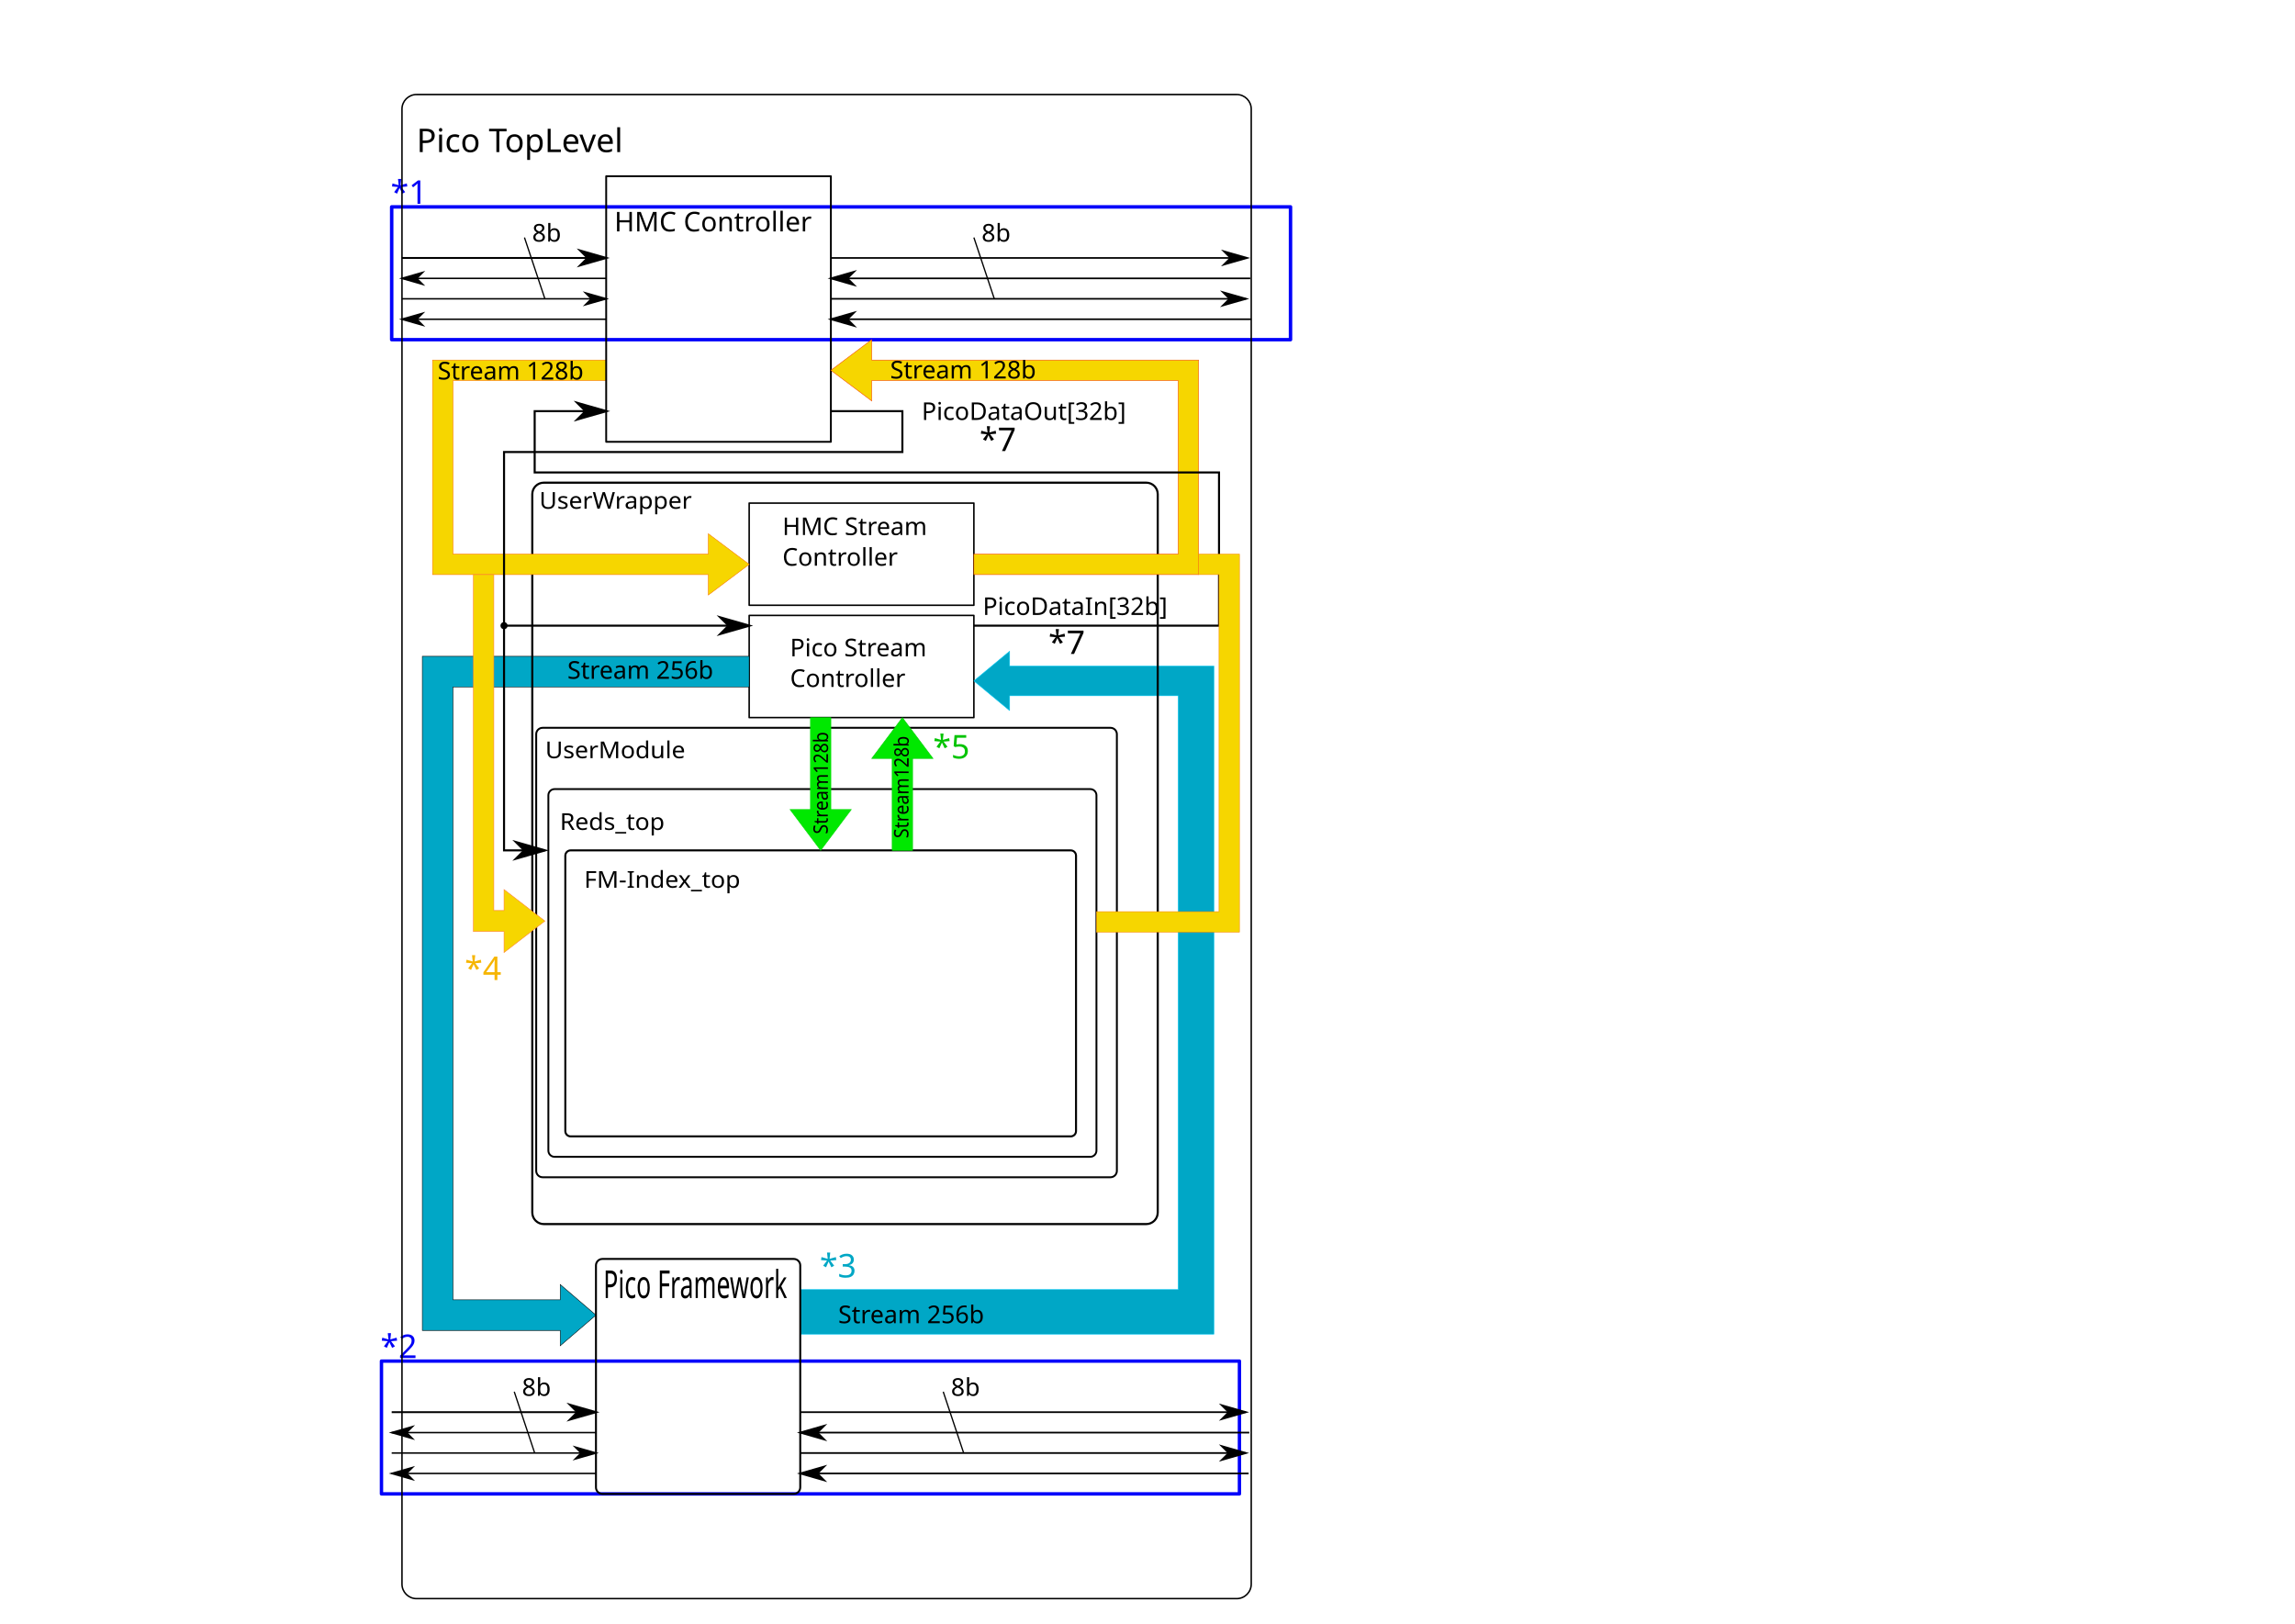
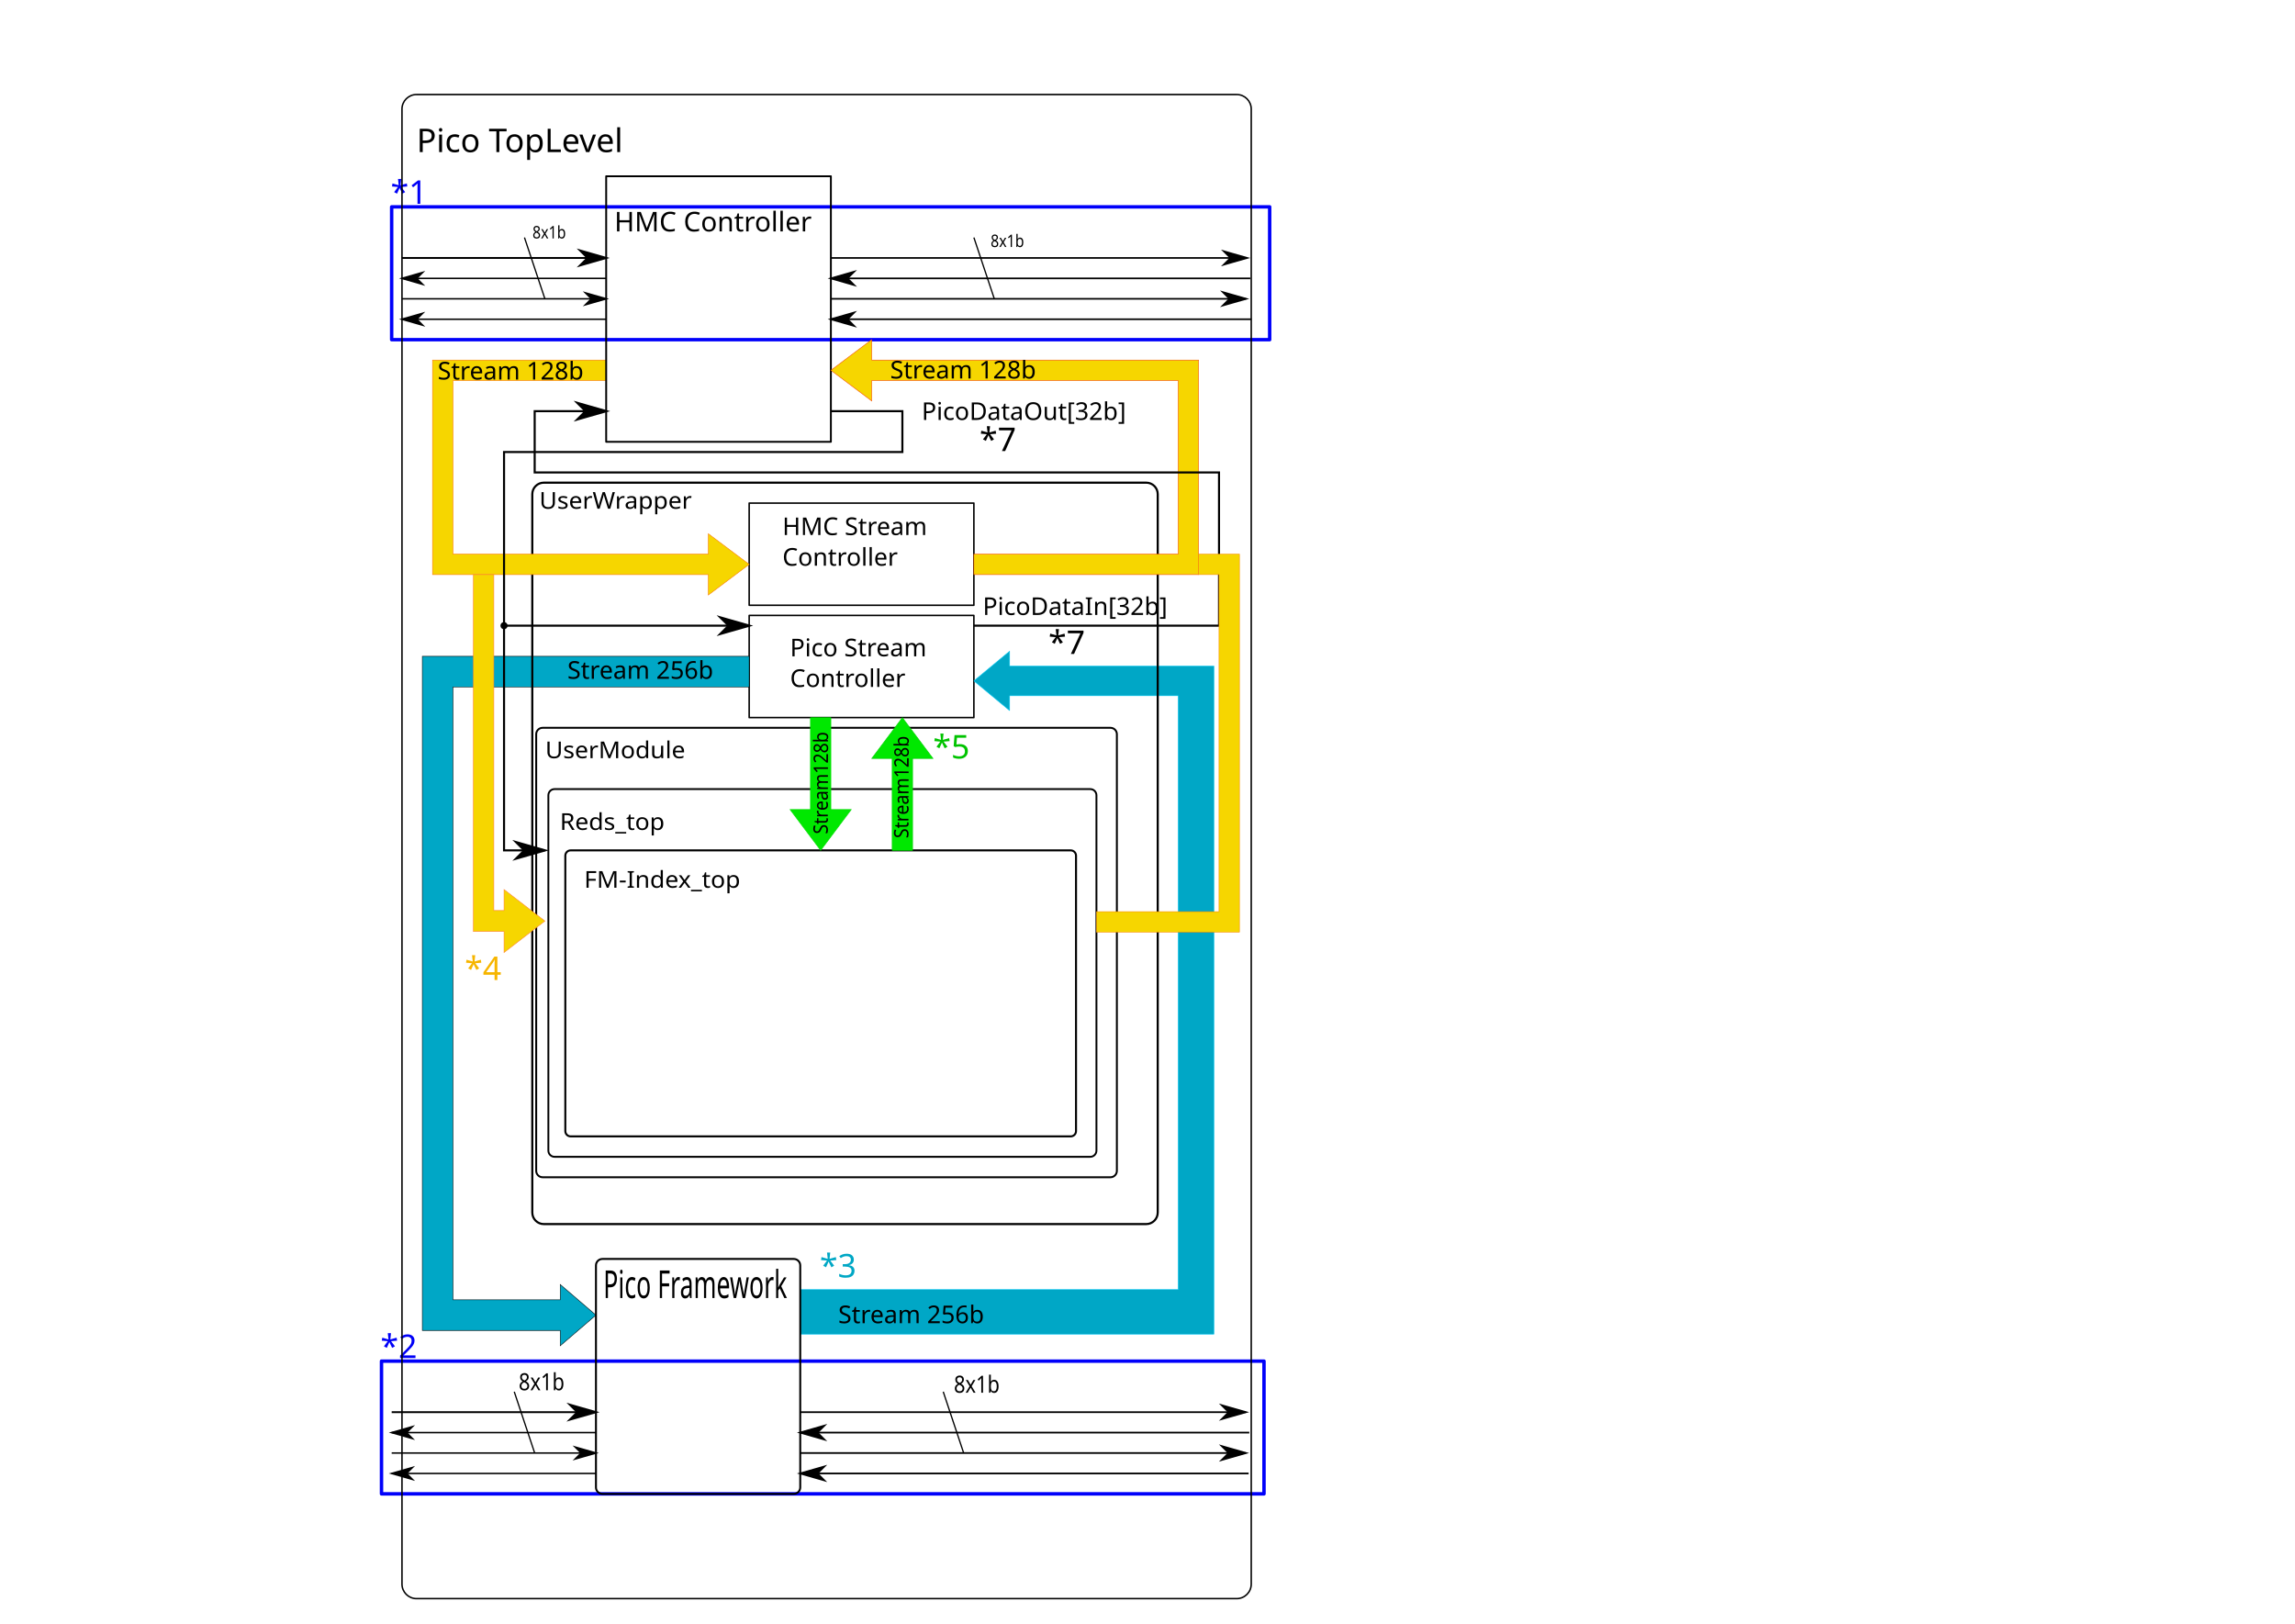
<svg xmlns="http://www.w3.org/2000/svg" width="1189mm" height="841mm" viewBox="0 0 1189 841" version="1.1" id="svg1185">
  <defs id="defs1179">
    <marker orient="auto" refY="0.0" refX="0.0" id="marker16690" style="overflow:visible;">
      <path id="path16688" d="M 0.0,0.0 L 5.0,-5.0 L -12.5,0.0 L 5.0,5.0 L 0.0,0.0 z " style="fill-rule:evenodd;stroke:#000000;stroke-width:1pt;stroke-opacity:1;fill:#000000;fill-opacity:1" transform="scale(0.8) rotate(180) translate(12.5,0)" />
    </marker>
    <marker style="overflow:visible;" id="marker5881" refX="0.0" refY="0.0" orient="auto">
      <path transform="scale(0.8) rotate(180) translate(12.5,0)" style="fill-rule:evenodd;stroke:#000000;stroke-width:1pt;stroke-opacity:1;fill:#000000;fill-opacity:1" d="M 0.0,0.0 L 5.0,-5.0 L -12.5,0.0 L 5.0,5.0 L 0.0,0.0 z " id="path5879" />
    </marker>
    <marker style="overflow:visible;" id="marker5238" refX="0.0" refY="0.0" orient="auto">
      <path transform="scale(0.8) rotate(180) translate(12.5,0)" style="fill-rule:evenodd;stroke:#000000;stroke-width:1pt;stroke-opacity:1;fill:#000000;fill-opacity:1" d="M 0.0,0.0 L 5.0,-5.0 L -12.5,0.0 L 5.0,5.0 L 0.0,0.0 z " id="path5236" />
    </marker>
    <marker orient="auto" refY="0.0" refX="0.0" id="marker10790" style="overflow:visible">
      <path id="path10788" d="M 0.0,0.0 L 5.0,-5.0 L -12.5,0.0 L 5.0,5.0 L 0.0,0.0 z " style="fill-rule:evenodd;stroke:#000000;stroke-width:1pt;stroke-opacity:1;fill:#000000;fill-opacity:1" transform="scale(0.8) translate(12.5,0)" />
    </marker>
    <marker orient="auto" refY="0.0" refX="0.0" id="Arrow1Lstart" style="overflow:visible">
      <path id="path2407" d="M 0.0,0.0 L 5.0,-5.0 L -12.5,0.0 L 5.0,5.0 L 0.0,0.0 z " style="fill-rule:evenodd;stroke:#000000;stroke-width:1pt;stroke-opacity:1;fill:#000000;fill-opacity:1" transform="scale(0.8) translate(12.5,0)" />
    </marker>
    <marker orient="auto" refY="0.0" refX="0.0" id="Arrow1Lend" style="overflow:visible;">
      <path id="path2410" d="M 0.0,0.0 L 5.0,-5.0 L -12.5,0.0 L 5.0,5.0 L 0.0,0.0 z " style="fill-rule:evenodd;stroke:#000000;stroke-width:1pt;stroke-opacity:1;fill:#000000;fill-opacity:1" transform="scale(0.8) rotate(180) translate(12.5,0)" />
    </marker>
    <marker orient="auto" refY="0" refX="0" id="Arrow1Lstart-6" style="overflow:visible">
      <path id="path2407-7" d="M 0,0 5,-5 -12.5,0 5,5 Z" style="fill:#000000;fill-opacity:1;fill-rule:evenodd;stroke:#000000;stroke-width:1pt;stroke-opacity:1" transform="matrix(0.8,0,0,0.8,10,0)" />
    </marker>
    <marker orient="auto" refY="0" refX="0" id="Arrow1Lend-5" style="overflow:visible">
      <path id="path2410-3" d="M 0,0 5,-5 -12.5,0 5,5 Z" style="fill:#000000;fill-opacity:1;fill-rule:evenodd;stroke:#000000;stroke-width:1pt;stroke-opacity:1" transform="matrix(-0.8,0,0,-0.8,-10,0)" />
    </marker>
    <marker orient="auto" refY="0" refX="0" id="Arrow1Lstart-6-5" style="overflow:visible">
      <path id="path2407-7-6" d="M 0,0 5,-5 -12.5,0 5,5 Z" style="fill:#000000;fill-opacity:1;fill-rule:evenodd;stroke:#000000;stroke-width:1pt;stroke-opacity:1" transform="matrix(0.8,0,0,0.8,10,0)" />
    </marker>
    <marker orient="auto" refY="0" refX="0" id="Arrow1Lend-5-2" style="overflow:visible">
      <path id="path2410-3-9" d="M 0,0 5,-5 -12.5,0 5,5 Z" style="fill:#000000;fill-opacity:1;fill-rule:evenodd;stroke:#000000;stroke-width:1pt;stroke-opacity:1" transform="matrix(-0.8,0,0,-0.8,-10,0)" />
    </marker>
    <marker orient="auto" refY="0" refX="0" id="Arrow1Lstart-1" style="overflow:visible">
      <path id="path2407-2" d="M 0,0 5,-5 -12.5,0 5,5 Z" style="fill:#000000;fill-opacity:1;fill-rule:evenodd;stroke:#000000;stroke-width:1pt;stroke-opacity:1" transform="matrix(0.8,0,0,0.8,10,0)" />
    </marker>
    <marker orient="auto" refY="0" refX="0" id="Arrow1Lend-7" style="overflow:visible">
      <path id="path2410-0" d="M 0,0 5,-5 -12.5,0 5,5 Z" style="fill:#000000;fill-opacity:1;fill-rule:evenodd;stroke:#000000;stroke-width:1pt;stroke-opacity:1" transform="matrix(-0.8,0,0,-0.8,-10,0)" />
    </marker>
    <marker orient="auto" refY="0" refX="0" id="Arrow1Lend-7-9" style="overflow:visible">
      <path id="path2410-0-2" d="M 0,0 5,-5 -12.5,0 5,5 Z" style="fill:#000000;fill-opacity:1;fill-rule:evenodd;stroke:#000000;stroke-width:1pt;stroke-opacity:1" transform="matrix(-0.8,0,0,-0.8,-10,0)" />
    </marker>
    <marker style="overflow:visible" id="marker5238-2" refX="0" refY="0" orient="auto">
      <path transform="matrix(-0.8,0,0,-0.8,-10,0)" style="fill:#000000;fill-opacity:1;fill-rule:evenodd;stroke:#000000;stroke-width:1pt;stroke-opacity:1" d="M 0,0 5,-5 -12.5,0 5,5 Z" id="path5236-3" />
    </marker>
    <marker style="overflow:visible" id="marker5881-5" refX="0" refY="0" orient="auto">
      <path transform="matrix(-0.8,0,0,-0.8,-10,0)" style="fill:#000000;fill-opacity:1;fill-rule:evenodd;stroke:#000000;stroke-width:1pt;stroke-opacity:1" d="M 0,0 5,-5 -12.5,0 5,5 Z" id="path5879-9" />
    </marker>
    <marker style="overflow:visible" id="marker5881-5-7" refX="0" refY="0" orient="auto">
      <path transform="matrix(-0.8,0,0,-0.8,-10,0)" style="fill:#000000;fill-opacity:1;fill-rule:evenodd;stroke:#000000;stroke-width:1pt;stroke-opacity:1" d="M 0,0 5,-5 -12.5,0 5,5 Z" id="path5879-9-3" />
    </marker>
    <marker style="overflow:visible" id="marker5881-6" refX="0" refY="0" orient="auto">
      <path transform="matrix(-0.8,0,0,-0.8,-10,0)" style="fill:#000000;fill-opacity:1;fill-rule:evenodd;stroke:#000000;stroke-width:1pt;stroke-opacity:1" d="M 0,0 5,-5 -12.5,0 5,5 Z" id="path5879-1" />
    </marker>
    <marker style="overflow:visible" id="marker5238-2-2" refX="0" refY="0" orient="auto">
      <path transform="matrix(-0.8,0,0,-0.8,-10,0)" style="fill:#000000;fill-opacity:1;fill-rule:evenodd;stroke:#000000;stroke-width:1pt;stroke-opacity:1" d="M 0,0 5,-5 -12.5,0 5,5 Z" id="path5236-3-9" />
    </marker>
    <marker style="overflow:visible" id="marker5238-3" refX="0" refY="0" orient="auto">
      <path transform="matrix(-0.8,0,0,-0.8,-10,0)" style="fill:#000000;fill-opacity:1;fill-rule:evenodd;stroke:#000000;stroke-width:1pt;stroke-opacity:1" d="M 0,0 5,-5 -12.5,0 5,5 Z" id="path5236-1" />
    </marker>
    <marker style="overflow:visible" id="marker5881-5-3" refX="0" refY="0" orient="auto">
      <path transform="matrix(-0.8,0,0,-0.8,-10,0)" style="fill:#000000;fill-opacity:1;fill-rule:evenodd;stroke:#000000;stroke-width:1pt;stroke-opacity:1" d="M 0,0 5,-5 -12.5,0 5,5 Z" id="path5879-9-6" />
    </marker>
    <marker style="overflow:visible" id="marker5881-1" refX="0" refY="0" orient="auto">
      <path transform="matrix(-0.8,0,0,-0.8,-10,0)" style="fill:#000000;fill-opacity:1;fill-rule:evenodd;stroke:#000000;stroke-width:1pt;stroke-opacity:1" d="M 0,0 5,-5 -12.5,0 5,5 Z" id="path5879-0" />
    </marker>
    <marker style="overflow:visible" id="marker5238-2-6" refX="0" refY="0" orient="auto">
      <path transform="matrix(-0.8,0,0,-0.8,-10,0)" style="fill:#000000;fill-opacity:1;fill-rule:evenodd;stroke:#000000;stroke-width:1pt;stroke-opacity:1" d="M 0,0 5,-5 -12.5,0 5,5 Z" id="path5236-3-3" />
    </marker>
    <marker style="overflow:visible" id="marker5238-20" refX="0" refY="0" orient="auto">
      <path transform="matrix(-0.8,0,0,-0.8,-10,0)" style="fill:#000000;fill-opacity:1;fill-rule:evenodd;stroke:#000000;stroke-width:1pt;stroke-opacity:1" d="M 0,0 5,-5 -12.5,0 5,5 Z" id="path5236-6" />
    </marker>
    <marker style="overflow:visible" id="marker5881-5-6" refX="0" refY="0" orient="auto">
      <path transform="matrix(-0.8,0,0,-0.8,-10,0)" style="fill:#000000;fill-opacity:1;fill-rule:evenodd;stroke:#000000;stroke-width:1pt;stroke-opacity:1" d="M 0,0 5,-5 -12.5,0 5,5 Z" id="path5879-9-9" />
    </marker>
    <marker style="overflow:visible" id="marker5881-3" refX="0" refY="0" orient="auto">
      <path transform="matrix(-0.8,0,0,-0.8,-10,0)" style="fill:#000000;fill-opacity:1;fill-rule:evenodd;stroke:#000000;stroke-width:1pt;stroke-opacity:1" d="M 0,0 5,-5 -12.5,0 5,5 Z" id="path5879-7" />
    </marker>
    <marker style="overflow:visible" id="marker5238-2-4" refX="0" refY="0" orient="auto">
      <path transform="matrix(-0.8,0,0,-0.8,-10,0)" style="fill:#000000;fill-opacity:1;fill-rule:evenodd;stroke:#000000;stroke-width:1pt;stroke-opacity:1" d="M 0,0 5,-5 -12.5,0 5,5 Z" id="path5236-3-5" />
    </marker>
    <marker style="overflow:visible" id="marker5238-25" refX="0" refY="0" orient="auto">
      <path transform="matrix(-0.8,0,0,-0.8,-10,0)" style="fill:#000000;fill-opacity:1;fill-rule:evenodd;stroke:#000000;stroke-width:1pt;stroke-opacity:1" d="M 0,0 5,-5 -12.5,0 5,5 Z" id="path5236-4" />
    </marker>
    <marker orient="auto" refY="0" refX="0" id="Arrow1Lstart-6-5-7" style="overflow:visible">
      <path id="path2407-7-6-4" d="M 0,0 5,-5 -12.5,0 5,5 Z" style="fill:#000000;fill-opacity:1;fill-rule:evenodd;stroke:#000000;stroke-width:1pt;stroke-opacity:1" transform="matrix(0.8,0,0,0.8,10,0)" />
    </marker>
    <marker orient="auto" refY="0" refX="0" id="Arrow1Lend-5-2-4" style="overflow:visible">
      <path id="path2410-3-9-3" d="M 0,0 5,-5 -12.5,0 5,5 Z" style="fill:#000000;fill-opacity:1;fill-rule:evenodd;stroke:#000000;stroke-width:1pt;stroke-opacity:1" transform="matrix(-0.8,0,0,-0.8,-10,0)" />
    </marker>
    <marker orient="auto" refY="0" refX="0" id="Arrow1Lstart-1-0" style="overflow:visible">
      <path id="path2407-2-7" d="M 0,0 5,-5 -12.5,0 5,5 Z" style="fill:#000000;fill-opacity:1;fill-rule:evenodd;stroke:#000000;stroke-width:1pt;stroke-opacity:1" transform="matrix(0.8,0,0,0.8,10,0)" />
    </marker>
    <marker orient="auto" refY="0" refX="0" id="Arrow1Lend-7-8" style="overflow:visible">
      <path id="path2410-0-6" d="M 0,0 5,-5 -12.5,0 5,5 Z" style="fill:#000000;fill-opacity:1;fill-rule:evenodd;stroke:#000000;stroke-width:1pt;stroke-opacity:1" transform="matrix(-0.8,0,0,-0.8,-10,0)" />
    </marker>
  </defs>
  <g id="layer1" transform="translate(0,544)">
    <text xml:space="preserve" style="font-style:normal;font-weight:normal;font-size:10.583px;line-height:125%;font-family:sans-serif;letter-spacing:0px;word-spacing:0px;fill:#000000;fill-opacity:1;stroke:none;stroke-width:0.265px;stroke-linecap:butt;stroke-linejoin:miter;stroke-opacity:1" x="215.832" y="-465.202" id="text1736">
      <tspan id="tspan1734" x="215.832" y="-465.202" style="font-size:16.933px;stroke-width:0.265px">Pico TopLevel</tspan>
    </text>
    <text xml:space="preserve" style="font-style:normal;font-weight:normal;font-size:12.323px;line-height:125%;font-family:sans-serif;letter-spacing:0px;word-spacing:0px;fill:#000000;fill-opacity:1;stroke:none;stroke-width:0.308px;stroke-linecap:butt;stroke-linejoin:miter;stroke-opacity:1" x="273.055" y="-286.969" id="text1777" transform="scale(1.023263,0.9772662)">
      <tspan id="tspan1775" x="273.055" y="-286.969" style="stroke-width:0.308px">UserWrapper</tspan>
    </text>
    <text xml:space="preserve" style="font-style:normal;font-weight:normal;font-size:10.583px;line-height:125%;font-family:sans-serif;letter-spacing:0px;word-spacing:0px;fill:#000000;fill-opacity:1;stroke:none;stroke-width:0.265px;stroke-linecap:butt;stroke-linejoin:miter;stroke-opacity:1" x="624.417" y="-52.25" id="text1897">
      <tspan x="624.417" y="-42.886" style="stroke-width:0.265px" id="tspan1901" />
    </text>
    <rect style="fill:none;stroke:#000000;stroke-width:0.983;stroke-miterlimit:4;stroke-dasharray:none;stroke-dashoffset:0;stroke-opacity:1" id="rect2010" width="300.837" height="232.833" x="277.796" y="-166.949" ry="3.317" />
    <text xml:space="preserve" style="font-style:normal;font-weight:normal;font-size:12.323px;line-height:125%;font-family:sans-serif;letter-spacing:0px;word-spacing:0px;fill:#000000;fill-opacity:1;stroke:none;stroke-width:0.308px;stroke-linecap:butt;stroke-linejoin:miter;stroke-opacity:1" x="276.055" y="-154.729" id="text2014" transform="scale(1.023263,0.9772662)">
      <tspan id="tspan2012" x="276.055" y="-154.729" style="stroke-width:0.308px">UserModule</tspan>
    </text>
    <rect style="fill:none;stroke:#000000;stroke-width:0.962;stroke-miterlimit:4;stroke-dasharray:none;stroke-dashoffset:0;stroke-opacity:1" id="rect2016" width="283.948" height="190.5" x="284.101" y="-135.199" ry="3.207" />
    <text xml:space="preserve" style="font-style:normal;font-weight:normal;font-size:12.323px;line-height:125%;font-family:sans-serif;letter-spacing:0px;word-spacing:0px;fill:#000000;fill-opacity:1;stroke:none;stroke-width:0.308px;stroke-linecap:butt;stroke-linejoin:miter;stroke-opacity:1" x="283.446" y="-116.708" id="text2020" transform="scale(1.023263,0.9772662)">
      <tspan id="tspan2018" x="283.446" y="-116.708" style="stroke-width:0.308px">Reds_top</tspan>
    </text>
    <rect style="fill:none;stroke:#000000;stroke-width:1.033;stroke-miterlimit:4;stroke-dasharray:none;stroke-dashoffset:0;stroke-opacity:1" id="rect2028" width="264.583" height="148.167" x="292.883" y="-103.449" ry="2.744" />
    <text xml:space="preserve" style="font-style:normal;font-weight:normal;font-size:12.323px;line-height:125%;font-family:sans-serif;letter-spacing:0px;word-spacing:0px;fill:#000000;fill-opacity:1;stroke:none;stroke-width:0.308px;stroke-linecap:butt;stroke-linejoin:miter;stroke-opacity:1" x="295.74" y="-86.055" id="text2032" transform="scale(1.023263,0.9772662)">
      <tspan id="tspan2030" x="295.74" y="-86.055" style="stroke-width:0.308px">FM-Index_top</tspan>
    </text>
    <text xml:space="preserve" style="font-style:normal;font-weight:normal;font-size:12.7px;line-height:1.25;font-family:sans-serif;letter-spacing:0px;word-spacing:0px;fill:#000000;fill-opacity:1;stroke:none;stroke-width:0.265" x="318.283" y="-424.124" id="text1033">
      <tspan id="tspan1031" x="318.283" y="-424.124" style="font-size:14.111px;stroke-width:0.265">HMC Controller</tspan>
    </text>
    <flowRoot xml:space="preserve" id="flowRoot1035" style="fill:black;fill-opacity:1;stroke:none;font-family:sans-serif;font-style:normal;font-weight:normal;font-size:48px;line-height:1.25;letter-spacing:0px;word-spacing:0px">
      <flowRegion id="flowRegion1037">
        <rect id="rect1039" width="40" height="80" x="4080" y="2258.583" />
      </flowRegion>
      <flowPara id="flowPara1041" />
    </flowRoot>
    <rect style="fill:none;fill-opacity:1;stroke:#000000;stroke-width:0.792;stroke-linejoin:round;stroke-miterlimit:4;stroke-dasharray:none;stroke-dashoffset:0;stroke-opacity:1" id="rect2374" width="116.417" height="52.917" x="388.133" y="-283.366" />
    <rect style="fill:none;fill-opacity:1;stroke:#000000;stroke-width:0.792;stroke-linejoin:round;stroke-miterlimit:4;stroke-dasharray:none;stroke-dashoffset:0;stroke-opacity:1" id="rect2374-3" width="116.417" height="52.917" x="388.133" y="-225.158" />
    <text xml:space="preserve" style="font-style:normal;font-weight:normal;font-size:12.7px;line-height:1.25;font-family:sans-serif;letter-spacing:0px;word-spacing:0px;fill:#000000;fill-opacity:1;stroke:none;stroke-width:0.265" x="409.3" y="-203.991" id="text2393">
      <tspan id="tspan2391" x="409.3" y="-203.991" style="stroke-width:0.265">Pico Stream</tspan>
      <tspan x="409.3" y="-188.116" style="stroke-width:0.265" id="tspan2395">Controller</tspan>
    </text>
    <text xml:space="preserve" style="font-style:normal;font-weight:normal;font-size:12.7px;line-height:1.25;font-family:sans-serif;letter-spacing:0px;word-spacing:0px;fill:#000000;fill-opacity:1;stroke:none;stroke-width:0.265" x="405.35" y="-266.807" id="text2399">
      <tspan id="tspan2397" x="405.35" y="-266.807" style="stroke-width:0.265">HMC Stream </tspan>
      <tspan x="405.35" y="-250.932" style="stroke-width:0.265" id="tspan2401">Controller</tspan>
    </text>
    <path style="fill:none;stroke:#000000;stroke-width:0.965;stroke-linecap:butt;stroke-linejoin:miter;stroke-miterlimit:4;stroke-dasharray:none;stroke-opacity:1;marker-end:url(#Arrow1Lend)" d="M 208.216,-410.366 H 314.05" id="path2403" />
    <path style="fill:none;stroke:#000000;stroke-width:0.765;stroke-linecap:butt;stroke-linejoin:miter;stroke-miterlimit:4;stroke-dasharray:none;stroke-opacity:1;marker-start:url(#Arrow1Lstart)" d="M 208.216,-399.783 H 314.05" id="path2405" />
    <path style="fill:none;stroke:#000000;stroke-width:0.665;stroke-linecap:butt;stroke-linejoin:miter;stroke-miterlimit:4;stroke-dasharray:none;stroke-opacity:1" d="m 271.716,-420.949 10.583,31.75" id="path2697" />
-     <text xml:space="preserve" style="font-style:normal;font-weight:normal;font-size:12.7px;line-height:1.25;font-family:sans-serif;letter-spacing:0px;word-spacing:0px;fill:#000000;fill-opacity:1;stroke:none;stroke-width:0.265" x="275.685" y="-418.833" id="text2701">
-       <tspan id="tspan2699" x="275.685" y="-418.833" style="stroke-width:0.265">8b</tspan>
-     </text>
    <text xml:space="preserve" style="font-style:normal;font-weight:normal;font-size:12.7px;line-height:1.25;font-family:sans-serif;letter-spacing:0px;word-spacing:0px;fill:#000000;fill-opacity:1;stroke:none;stroke-width:0.265" x="202.404" y="-438.423" id="text2705">
      <tspan id="tspan2703" x="202.404" y="-438.423" style="font-size:16.933px;fill:#0000f7;fill-opacity:1;stroke-width:0.265">*1</tspan>
    </text>
    <path style="fill:none;stroke:#000000;stroke-width:0.765;stroke-linecap:butt;stroke-linejoin:miter;stroke-miterlimit:4;stroke-dasharray:none;stroke-opacity:1;marker-end:url(#Arrow1Lend-5)" d="M 208.216,-389.199 H 314.05" id="path2403-5" />
    <path style="fill:none;stroke:#000000;stroke-width:0.765;stroke-linecap:butt;stroke-linejoin:miter;stroke-miterlimit:4;stroke-dasharray:none;stroke-opacity:1;marker-start:url(#Arrow1Lstart-6)" d="M 208.216,-378.616 H 314.05" id="path2405-6" />
-     <rect style="fill:none;fill-opacity:1;stroke:#0000fa;stroke-width:1.797;stroke-linejoin:round;stroke-miterlimit:4;stroke-dasharray:none;stroke-dashoffset:0;stroke-opacity:1" id="rect10780" width="465.667" height="68.792" x="202.925" y="-436.824" />
+     <rect style="fill:none;fill-opacity:1;stroke:#0000fa;stroke-width:1.776;stroke-linejoin:round;stroke-miterlimit:4;stroke-dasharray:none;stroke-dashoffset:0;stroke-opacity:1" id="rect10780" width="454.879" height="68.812" x="202.914" y="-436.835" />
    <path style="fill:none;stroke:#000000;stroke-width:0.265px;stroke-linecap:butt;stroke-linejoin:miter;stroke-opacity:1" d="m -243.417,-136.917 v 0" id="path2030" />
    <path style="fill:none;stroke:#000000;stroke-width:0.852;stroke-linecap:butt;stroke-linejoin:miter;stroke-miterlimit:4;stroke-dasharray:none;stroke-opacity:1;marker-end:url(#marker5238-20)" d="M 430.466,-410.366 H 646.06" id="path5228-1" />
    <path style="fill:none;stroke:#000000;stroke-width:0.851;stroke-linecap:butt;stroke-linejoin:miter;stroke-miterlimit:4;stroke-dasharray:none;stroke-opacity:1;marker-end:url(#marker5238-2-6)" d="M 430.466,-389.199 H 645.554" id="path5228-7-5" />
    <path style="fill:none;stroke:#000000;stroke-width:0.855;stroke-linecap:butt;stroke-linejoin:miter;stroke-miterlimit:4;stroke-dasharray:none;stroke-opacity:1;marker-end:url(#marker5881-1)" d="M 647.738,-399.783 H 430.466" id="path5871-5" />
    <path style="fill:none;stroke:#000000;stroke-width:0.856;stroke-linecap:butt;stroke-linejoin:miter;stroke-miterlimit:4;stroke-dasharray:none;stroke-opacity:1;marker-end:url(#marker5881-5-3)" d="M 648.335,-378.616 H 430.466" id="path5871-2-4" />
    <path style="fill:none;stroke:#000000;stroke-width:0.665;stroke-linecap:butt;stroke-linejoin:miter;stroke-miterlimit:4;stroke-dasharray:none;stroke-opacity:1" d="m 504.55,-420.949 10.583,31.75" id="path2697-6-2-7" />
-     <text xml:space="preserve" style="font-style:normal;font-weight:normal;font-size:12.7px;line-height:1.25;font-family:sans-serif;letter-spacing:0px;word-spacing:0px;fill:#000000;fill-opacity:1;stroke:none;stroke-width:0.265" x="508.519" y="-418.833" id="text2701-0-8-6">
-       <tspan id="tspan2699-6-9-5" x="508.519" y="-418.833" style="stroke-width:0.265">8b</tspan>
-     </text>
    <text xml:space="preserve" style="font-style:normal;font-weight:normal;font-size:13.267px;line-height:125%;font-family:sans-serif;letter-spacing:0px;word-spacing:0px;fill:#000000;fill-opacity:1;stroke:none;stroke-width:0.332px;stroke-linecap:butt;stroke-linejoin:miter;stroke-opacity:1" x="391.834" y="102.485" id="text1771" transform="scale(0.797724,1.253566)">
      <tspan id="tspan1769" x="391.834" y="102.485" style="font-size:15.92px;stroke-width:0.332px">Pico Framework</tspan>
    </text>
    <path style="fill:none;stroke:#000000;stroke-width:0.965;stroke-linecap:butt;stroke-linejoin:miter;stroke-miterlimit:4;stroke-dasharray:none;stroke-opacity:1;marker-end:url(#Arrow1Lend-7-8)" d="M 202.925,187.592 H 308.758" id="path2403-9" />
    <path style="fill:none;stroke:#000000;stroke-width:0.765;stroke-linecap:butt;stroke-linejoin:miter;stroke-miterlimit:4;stroke-dasharray:none;stroke-opacity:1;marker-start:url(#Arrow1Lstart-1-0)" d="M 202.925,198.176 H 308.758" id="path2405-3" />
    <path style="fill:none;stroke:#000000;stroke-width:0.665;stroke-linecap:butt;stroke-linejoin:miter;stroke-miterlimit:4;stroke-dasharray:none;stroke-opacity:1" d="m 266.425,177.009 10.583,31.75" id="path2697-6" />
-     <text xml:space="preserve" style="font-style:normal;font-weight:normal;font-size:12.7px;line-height:1.25;font-family:sans-serif;letter-spacing:0px;word-spacing:0px;fill:#000000;fill-opacity:1;stroke:none;stroke-width:0.265" x="270.393" y="179.126" id="text2701-0">
-       <tspan id="tspan2699-6" x="270.393" y="179.126" style="stroke-width:0.265">8b</tspan>
-     </text>
    <text xml:space="preserve" style="font-style:normal;font-weight:normal;font-size:12.7px;line-height:1.25;font-family:sans-serif;letter-spacing:0px;word-spacing:0px;fill:#000000;fill-opacity:1;stroke:none;stroke-width:0.265" x="197.112" y="159.535" id="text2705-2">
      <tspan id="tspan2703-6" x="197.112" y="159.535" style="font-size:16.933px;fill:#0000f7;fill-opacity:1;stroke-width:0.265">*2</tspan>
    </text>
    <path style="fill:none;stroke:#000000;stroke-width:0.765;stroke-linecap:butt;stroke-linejoin:miter;stroke-miterlimit:4;stroke-dasharray:none;stroke-opacity:1;marker-end:url(#Arrow1Lend-5-2-4)" d="M 202.925,208.759 H 308.758" id="path2403-5-1" />
    <path style="fill:none;stroke:#000000;stroke-width:0.765;stroke-linecap:butt;stroke-linejoin:miter;stroke-miterlimit:4;stroke-dasharray:none;stroke-opacity:1;marker-start:url(#Arrow1Lstart-6-5-7)" d="M 202.925,219.342 H 308.758" id="path2405-6-8" />
-     <rect style="fill:none;fill-opacity:1;stroke:#0000fa;stroke-width:1.755;stroke-linejoin:round;stroke-miterlimit:4;stroke-dasharray:none;stroke-dashoffset:0;stroke-opacity:1" id="rect10780-7" width="444.5" height="68.792" x="197.633" y="161.134" />
+     <rect style="fill:none;fill-opacity:1;stroke:#0000fa;stroke-width:1.78;stroke-linejoin:round;stroke-miterlimit:4;stroke-dasharray:none;stroke-dashoffset:0;stroke-opacity:1" id="rect10780-7" width="457.213" height="68.767" x="197.645" y="161.146" />
    <path style="fill:none;stroke:#000000;stroke-width:0.882;stroke-linecap:butt;stroke-linejoin:miter;stroke-miterlimit:4;stroke-dasharray:none;stroke-opacity:1;marker-end:url(#marker5238-25)" d="M 414.591,187.592 H 645.438" id="path5228" />
    <path style="fill:none;stroke:#000000;stroke-width:0.882;stroke-linecap:butt;stroke-linejoin:miter;stroke-miterlimit:4;stroke-dasharray:none;stroke-opacity:1;marker-end:url(#marker5238-2-4)" d="m 414.591,208.759 h 230.847" id="path5228-7" />
    <path style="fill:none;stroke:#000000;stroke-width:0.885;stroke-linecap:butt;stroke-linejoin:miter;stroke-miterlimit:4;stroke-dasharray:none;stroke-opacity:1;marker-end:url(#marker5881-3)" d="M 647.233,198.176 H 414.591" id="path5871" />
    <path style="fill:none;stroke:#000000;stroke-width:0.884;stroke-linecap:butt;stroke-linejoin:miter;stroke-miterlimit:4;stroke-dasharray:none;stroke-opacity:1;marker-end:url(#marker5881-5-6)" d="M 646.884,219.342 H 414.591" id="path5871-2" />
    <path style="fill:none;stroke:#000000;stroke-width:0.665;stroke-linecap:butt;stroke-linejoin:miter;stroke-miterlimit:4;stroke-dasharray:none;stroke-opacity:1" d="m 488.675,177.009 10.583,31.75" id="path2697-6-2" />
-     <text xml:space="preserve" style="font-style:normal;font-weight:normal;font-size:12.7px;line-height:1.25;font-family:sans-serif;letter-spacing:0px;word-spacing:0px;fill:#000000;fill-opacity:1;stroke:none;stroke-width:0.265" x="492.643" y="179.126" id="text2701-0-8">
-       <tspan id="tspan2699-6-9" x="492.643" y="179.126" style="stroke-width:0.265">8b</tspan>
-     </text>
    <path style="fill:#00a7c6;fill-opacity:1;stroke:#00c7f3;stroke-width:0.261;stroke-linecap:butt;stroke-linejoin:round;stroke-miterlimit:4;stroke-dasharray:none;stroke-opacity:1" d="m 419.883,124.092 h 190.5 v -307.655 h -87.312 v 7.691 l -18.521,-15.383 18.521,-15.383 v 7.691 h 105.833 v 323.038 23.074 h -209.021 -5.292 v -23.074 z" id="path16325" />
    <text xml:space="preserve" style="font-style:normal;font-weight:normal;font-size:12.7px;line-height:1.25;font-family:sans-serif;letter-spacing:0px;word-spacing:0px;fill:#000000;fill-opacity:1;stroke:none;stroke-width:0.265" x="434.25" y="141.502" id="text16329">
      <tspan id="tspan16327" x="434.25" y="141.502" style="stroke-width:0.265">Stream 256b</tspan>
    </text>
    <path style="fill:#00a7c6;fill-opacity:1;stroke:#000000;stroke-width:0.265px;stroke-linecap:butt;stroke-linejoin:miter;stroke-opacity:1" d="M 388.133,-203.991 H 218.8 v 349.25 h 71.438 v 7.938 l 18.521,-15.875 -18.521,-15.875 v 7.938 h -55.562 v -317.5 h 153.458 z" id="path16331" />
    <text xml:space="preserve" style="font-style:normal;font-weight:normal;font-size:12.7px;line-height:1.25;font-family:sans-serif;letter-spacing:0px;word-spacing:0px;fill:#000000;fill-opacity:1;stroke:none;stroke-width:0.265" x="293.941" y="-192.349" id="text16335">
      <tspan id="tspan16333" x="293.941" y="-192.349" style="stroke-width:0.265">Stream 256b</tspan>
    </text>
    <rect style="fill:none;stroke:#000000;stroke-width:1.091;stroke-miterlimit:4;stroke-dasharray:none;stroke-dashoffset:0;stroke-opacity:1" id="rect1773" width="324.03" height="384.102" x="275.77" y="-293.949" ry="5.969" />
    <rect style="fill:none;stroke:#000000;stroke-width:1.01;stroke-miterlimit:4;stroke-dasharray:none;stroke-dashoffset:0;stroke-opacity:1" id="rect1767" width="105.833" height="121.708" x="308.758" y="108.217" ry="3.353" />
    <path style="fill:#f6d600;fill-opacity:1;stroke:#fa7500;stroke-width:0.265px;stroke-linecap:butt;stroke-linejoin:miter;stroke-opacity:1" d="m 314.05,-357.449 h -89.958 v 111.125 h 142.875 v 10.583 l 21.167,-15.875 -21.167,-15.875 v 10.583 H 234.675 v -89.958 h 79.375 z" id="path16339" />
    <rect style="fill:none;fill-opacity:1;stroke:#000000;stroke-width:0.952;stroke-linejoin:round;stroke-miterlimit:4;stroke-dasharray:none;stroke-dashoffset:0;stroke-opacity:1" id="rect1029" width="116.417" height="137.583" x="314.05" y="-452.699" />
    <path style="fill:#f6d600;fill-opacity:1;stroke:#f54800;stroke-width:0.265px;stroke-linecap:butt;stroke-linejoin:miter;stroke-opacity:1" d="m 504.55,-256.908 h 105.833 v -89.958 h -158.75 v 10.583 l -21.167,-15.875 21.167,-15.875 v 10.583 h 169.333 v 111.125 H 504.55 Z" id="path16344" />
    <text xml:space="preserve" style="font-style:normal;font-weight:normal;font-size:12.7px;line-height:1.25;font-family:sans-serif;letter-spacing:0px;word-spacing:0px;fill:#000000;fill-opacity:1;stroke:none;stroke-width:0.265" x="461.158" y="-347.924" id="text16348">
      <tspan id="tspan16346" x="461.158" y="-347.924" style="stroke-width:0.265">Stream 128b</tspan>
    </text>
    <text xml:space="preserve" style="font-style:normal;font-weight:normal;font-size:12.7px;line-height:1.25;font-family:sans-serif;letter-spacing:0px;word-spacing:0px;fill:#000000;fill-opacity:1;stroke:none;stroke-width:0.265" x="226.737" y="-347.395" id="text16348-8">
      <tspan id="tspan16346-8" x="226.737" y="-347.395" style="stroke-width:0.265">Stream 128b</tspan>
    </text>
    <path style="fill:none;stroke:#000000;stroke-width:1.065;stroke-linecap:butt;stroke-linejoin:miter;stroke-miterlimit:4;stroke-dasharray:none;stroke-opacity:1;marker-end:url(#marker5238)" d="m 504.55,-219.866 h 127 v -79.375 H 277.008 v -31.75 h 37.042" id="path16382" />
    <text xml:space="preserve" style="font-style:normal;font-weight:normal;font-size:12.7px;line-height:1.25;font-family:sans-serif;letter-spacing:0px;word-spacing:0px;fill:#000000;fill-opacity:1;stroke:none;stroke-width:0.265" x="477.495" y="-326.449" id="text16398">
      <tspan id="tspan16396" x="477.495" y="-326.449" style="stroke-width:0.265">PicoDataOut[32b]</tspan>
    </text>
    <text xml:space="preserve" style="font-style:normal;font-weight:normal;font-size:12.7px;line-height:1.25;font-family:sans-serif;letter-spacing:0px;word-spacing:0px;fill:#000000;fill-opacity:1;stroke:none;stroke-width:0.265" x="509.144" y="-225.406" id="text16402">
      <tspan id="tspan16400" x="509.144" y="-225.406" style="stroke-width:0.265">PicoDataIn[32b]</tspan>
    </text>
    <path style="fill:#f6d600;fill-opacity:1;stroke:#ff7e34;stroke-width:0.268px;stroke-linecap:butt;stroke-linejoin:miter;stroke-opacity:1" d="m 245.258,-246.324 v 184.914 h 15.875 v 10.877 l 21.167,-16.316 -21.167,-16.316 v 10.877 h -5.292 V -246.324 Z" id="path16406" />
    <path style="fill:#f6d600;fill-opacity:1;stroke:#f68800;stroke-width:0.265px;stroke-linecap:butt;stroke-linejoin:miter;stroke-opacity:1" d="m 568.05,-71.699 h 63.5 V -246.324 h -10.583 v -10.583 h 21.167 V -61.116 H 568.05 Z" id="path16435" />
    <rect style="fill:none;stroke:#000000;stroke-width:0.766;stroke-miterlimit:4;stroke-dasharray:none;stroke-dashoffset:0;stroke-opacity:1" id="rect1732" width="439.984" height="779.221" x="208.26" y="-495.03" ry="7.538" />
    <path style="fill:none;stroke:#000000;stroke-width:1.065;stroke-linecap:butt;stroke-linejoin:miter;stroke-miterlimit:4;stroke-dasharray:none;stroke-opacity:1;marker-end:url(#marker5881)" d="m 430.466,-330.991 h 37.042 v 21.167 H 261.133 v 89.958 h 127" id="path16660" />
    <path style="fill:none;stroke:#000000;stroke-width:1.065;stroke-linecap:butt;stroke-linejoin:miter;stroke-miterlimit:4;stroke-dasharray:none;stroke-opacity:1;marker-end:url(#marker16690)" d="m 261.133,-219.866 v 116.417 h 21.167" id="path16680" />
    <circle style="fill:#000000;fill-opacity:1;stroke:#000000;stroke-width:1.065;stroke-linejoin:round;stroke-miterlimit:4;stroke-dasharray:none;stroke-dashoffset:0;stroke-opacity:1" id="path16914" cx="261.133" cy="-219.866" r="1.323" />
    <path style="fill:#00e800;fill-opacity:1;stroke:#00d900;stroke-width:0.265px;stroke-linecap:butt;stroke-linejoin:miter;stroke-opacity:1" d="m 419.883,-172.241 v 47.625 H 409.3 l 15.875,21.167 15.875,-21.167 h -10.583 v -47.625 z" id="path16922" />
    <path style="fill:#00e800;fill-opacity:1;stroke:#00ca00;stroke-width:0.265px;stroke-linecap:butt;stroke-linejoin:miter;stroke-opacity:1" d="m 462.216,-103.449 v -47.625 h -10.583 l 15.875,-21.167 15.875,21.167 H 472.8 v 47.625 h -10.583" id="path16924" />
    <text xml:space="preserve" style="font-style:normal;font-weight:normal;font-size:9.826px;line-height:1.25;font-family:sans-serif;letter-spacing:0px;word-spacing:0px;fill:#000000;fill-opacity:1;stroke:none;stroke-width:0.205" x="119.362" y="405.707" id="text16928" transform="matrix(0.00319794,-0.9469106,1.056056,0.00286743,0,0)">
      <tspan id="tspan16926" x="119.362" y="405.707" style="stroke-width:0.205">Stream128b</tspan>
    </text>
    <text xml:space="preserve" style="font-style:normal;font-weight:normal;font-size:9.826px;line-height:1.25;font-family:sans-serif;letter-spacing:0px;word-spacing:0px;fill:#000000;fill-opacity:1;stroke:none;stroke-width:0.205" x="117.223" y="445.287" id="text16928-4" transform="matrix(0.00319794,-0.9469106,1.056056,0.00286743,0,0)">
      <tspan id="tspan16926-3" x="117.223" y="445.287" style="stroke-width:0.205">Stream128b</tspan>
    </text>
    <text xml:space="preserve" style="font-style:normal;font-weight:normal;font-size:12.7px;line-height:1.25;font-family:sans-serif;letter-spacing:0px;word-spacing:0px;fill:#000000;fill-opacity:1;stroke:none;stroke-width:0.265" x="424.673" y="117.782" id="text16950">
      <tspan id="tspan16948" x="424.673" y="117.782" style="font-size:16.933px;fill:#00a7c5;fill-opacity:1;stroke-width:0.265">*3</tspan>
    </text>
    <text xml:space="preserve" style="font-style:normal;font-weight:normal;font-size:12.7px;line-height:1.25;font-family:sans-serif;letter-spacing:0px;word-spacing:0px;fill:#000000;fill-opacity:1;stroke:none;stroke-width:0.265" x="240.753" y="-36.266" id="text16954">
      <tspan id="tspan16952" x="240.753" y="-36.266" style="font-size:16.933px;fill:#f6b500;fill-opacity:1;stroke-width:0.265">*4</tspan>
    </text>
    <text xml:space="preserve" style="font-style:normal;font-weight:normal;font-size:12.7px;line-height:1.25;font-family:sans-serif;letter-spacing:0px;word-spacing:0px;fill:#000000;fill-opacity:1;stroke:none;stroke-width:0.265" x="483.383" y="-151.074" id="text16958">
      <tspan id="tspan16956" x="483.383" y="-151.074" style="font-size:16.933px;fill:#00c300;fill-opacity:1;stroke-width:0.265">*5</tspan>
    </text>
    <text xml:space="preserve" style="font-style:normal;font-weight:normal;font-size:12.7px;line-height:1.25;font-family:sans-serif;letter-spacing:0px;word-spacing:0px;fill:#000000;fill-opacity:1;stroke:none;stroke-width:0.265" x="507.472" y="-310.336" id="text16962">
      <tspan id="tspan16960" x="507.472" y="-310.336" style="font-size:16.933px;stroke-width:0.265">*7</tspan>
    </text>
    <text xml:space="preserve" style="font-style:normal;font-weight:normal;font-size:12.7px;line-height:1.25;font-family:sans-serif;letter-spacing:0px;word-spacing:0px;fill:#000000;fill-opacity:1;stroke:none;stroke-width:0.265" x="543.16" y="-205.207" id="text16962-1">
      <tspan id="tspan16960-4" x="543.16" y="-205.207" style="font-size:16.933px;stroke-width:0.265">*7</tspan>
    </text>
+     <text xml:space="preserve" style="font-style:normal;font-weight:normal;font-size:8.253px;line-height:1.25;font-family:sans-serif;letter-spacing:0px;word-spacing:0px;fill:#000000;fill-opacity:1;stroke:none;stroke-width:0.344" x="300.269" y="-386.301" id="text14462-2-35" transform="scale(0.9187136,1.088478)">
+       <tspan id="tspan14460-7-9" x="300.269" y="-386.301" style="stroke-width:0.344">8x1b</tspan>
+     </text>
+     <text xml:space="preserve" style="font-style:normal;font-weight:normal;font-size:8.253px;line-height:1.25;font-family:sans-serif;letter-spacing:0px;word-spacing:0px;fill:#000000;fill-opacity:1;stroke:none;stroke-width:0.344" x="558.639" y="-382.205" id="text14462-2-35-9" transform="scale(0.9187136,1.088478)">
+       <tspan id="tspan14460-7-9-2" x="558.639" y="-382.205" style="stroke-width:0.344">8x1b</tspan>
+     </text>
+     <text xml:space="preserve" style="font-style:normal;font-weight:normal;font-size:11.281px;line-height:1.25;font-family:sans-serif;letter-spacing:0px;word-spacing:0px;fill:#000000;fill-opacity:1;stroke:none;stroke-width:0.47" x="537.713" y="163.142" id="text14462-2-35-7" transform="scale(0.9190551,1.088074)">
+       <tspan id="tspan14460-7-9-8" x="537.713" y="163.142" style="stroke-width:0.47">8x1b</tspan>
+     </text>
+     <text xml:space="preserve" style="font-style:normal;font-weight:normal;font-size:11.281px;line-height:1.25;font-family:sans-serif;letter-spacing:0px;word-spacing:0px;fill:#000000;fill-opacity:1;stroke:none;stroke-width:0.47" x="292.398" y="161.971" id="text14462-2-35-7-1" transform="scale(0.9190551,1.088074)">
+       <tspan id="tspan14460-7-9-8-9" x="292.398" y="161.971" style="stroke-width:0.47">8x1b</tspan>
+     </text>
  </g>
</svg>
